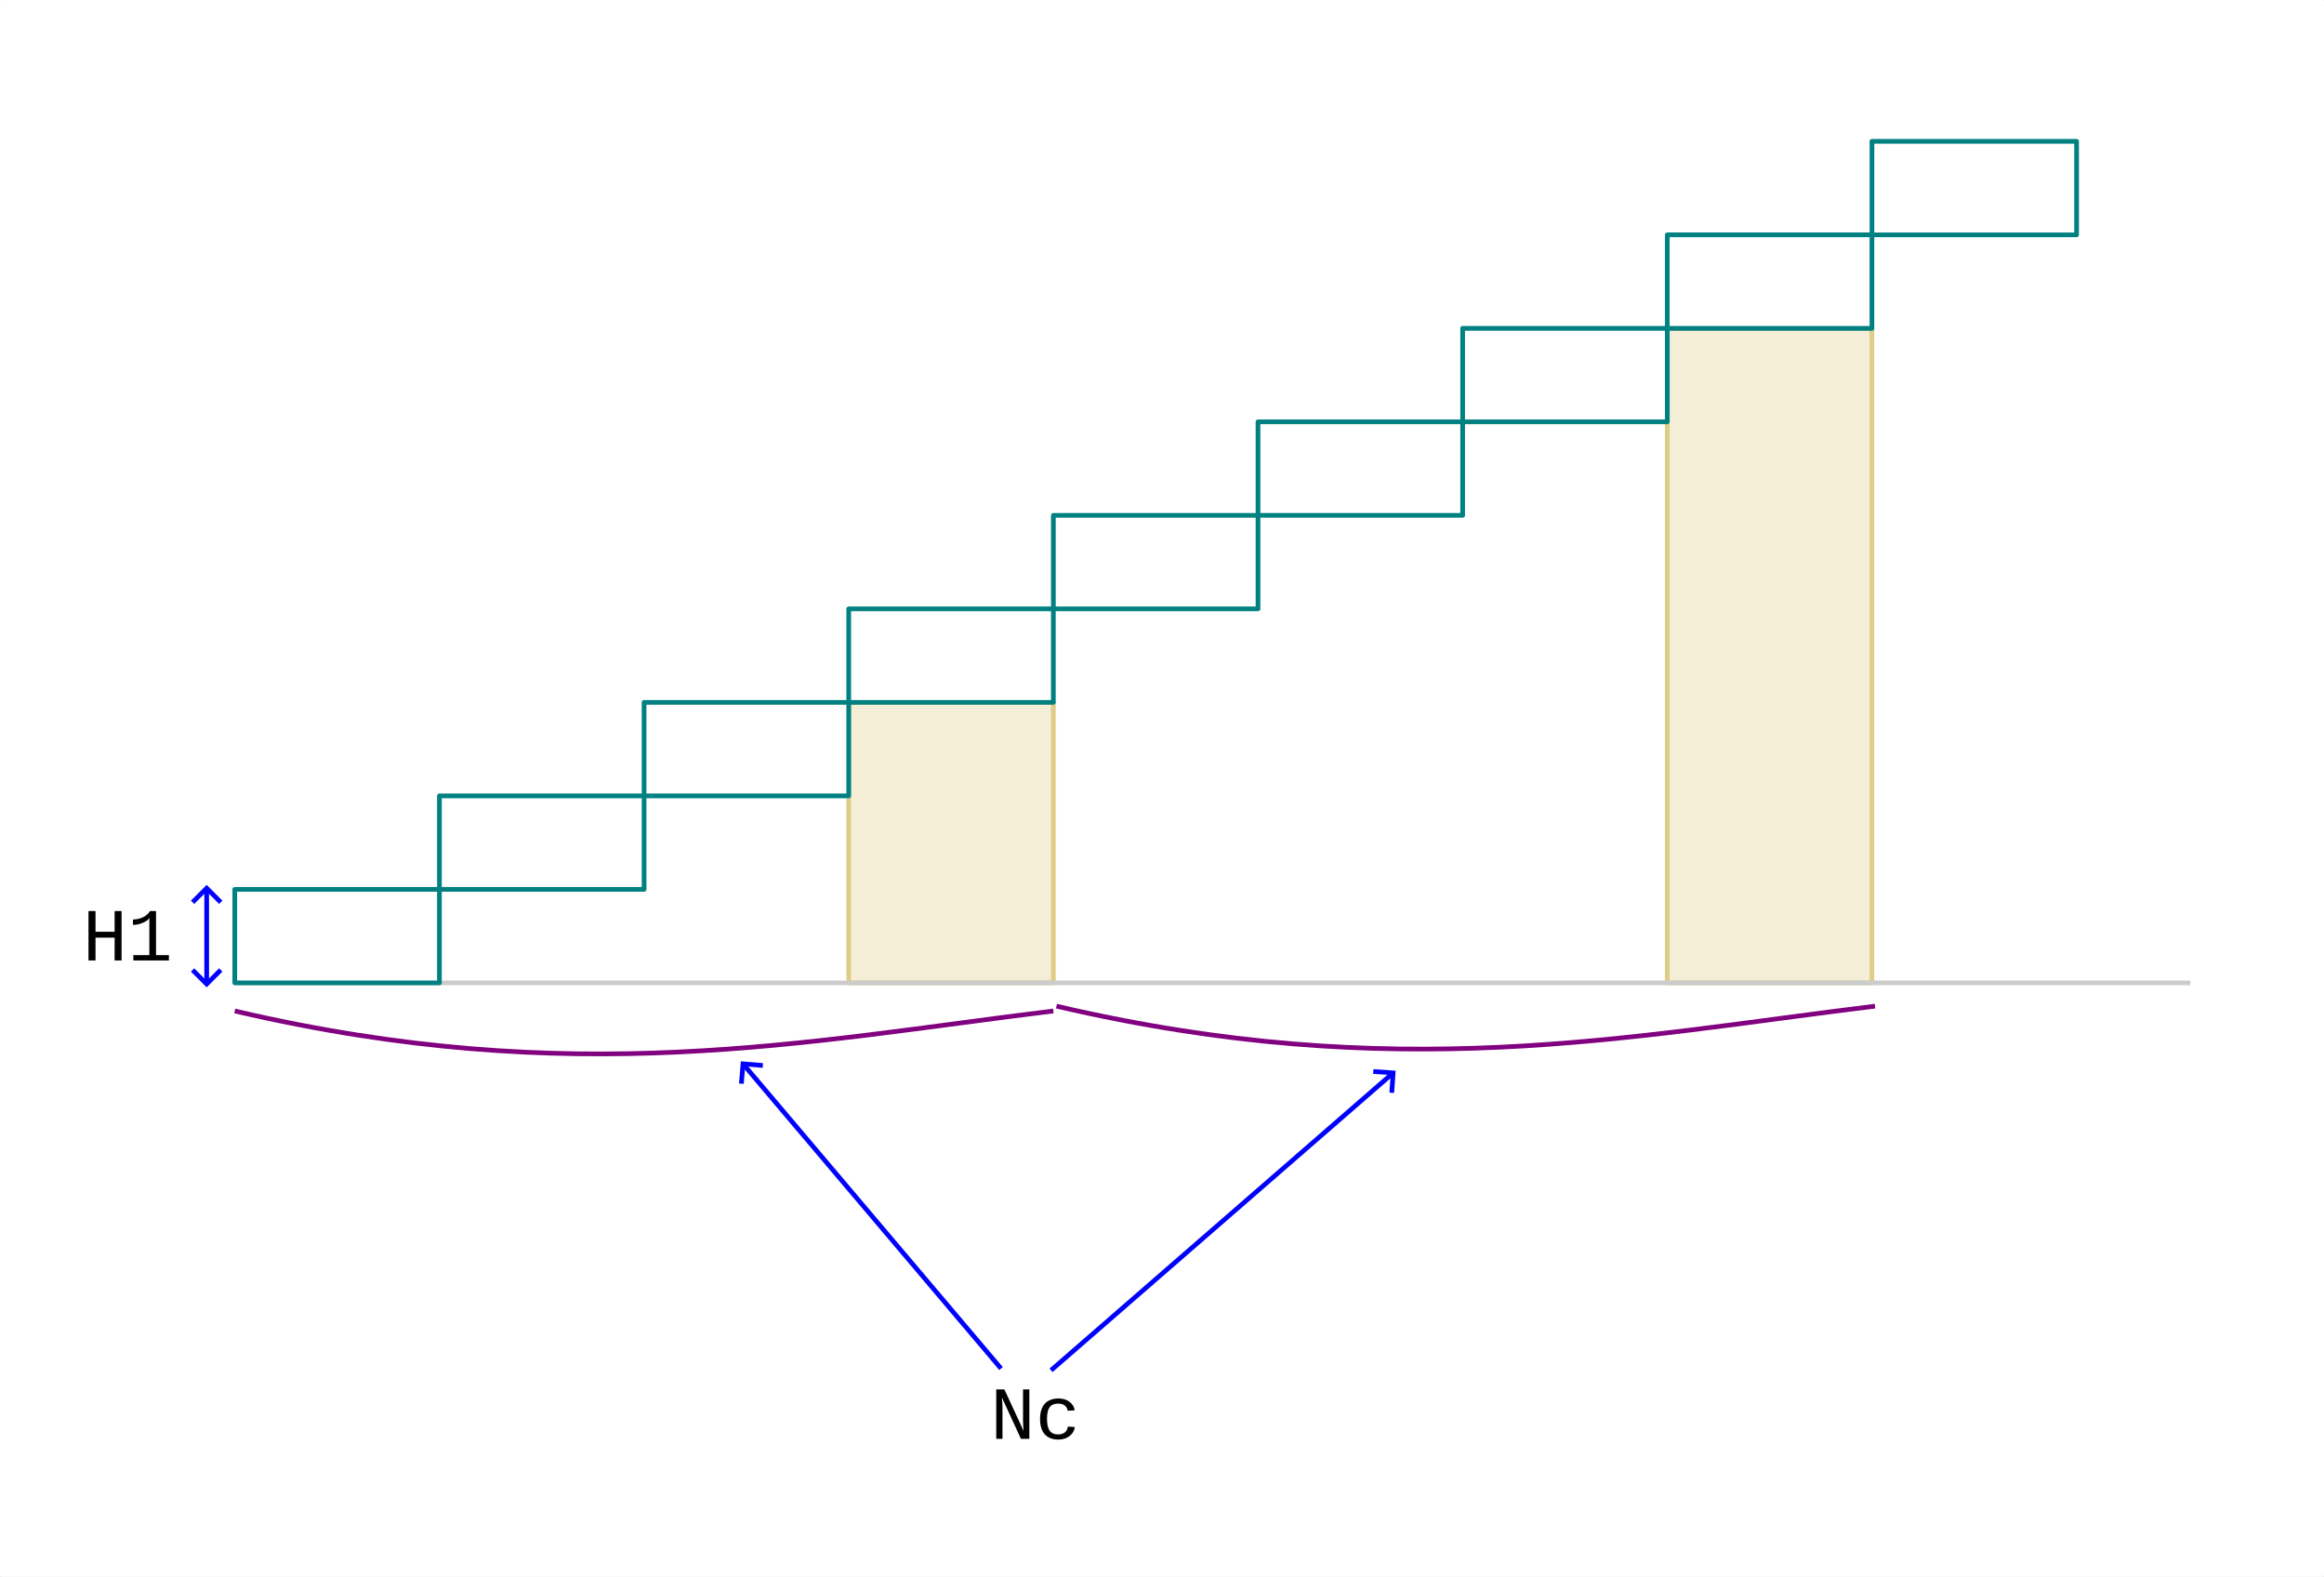
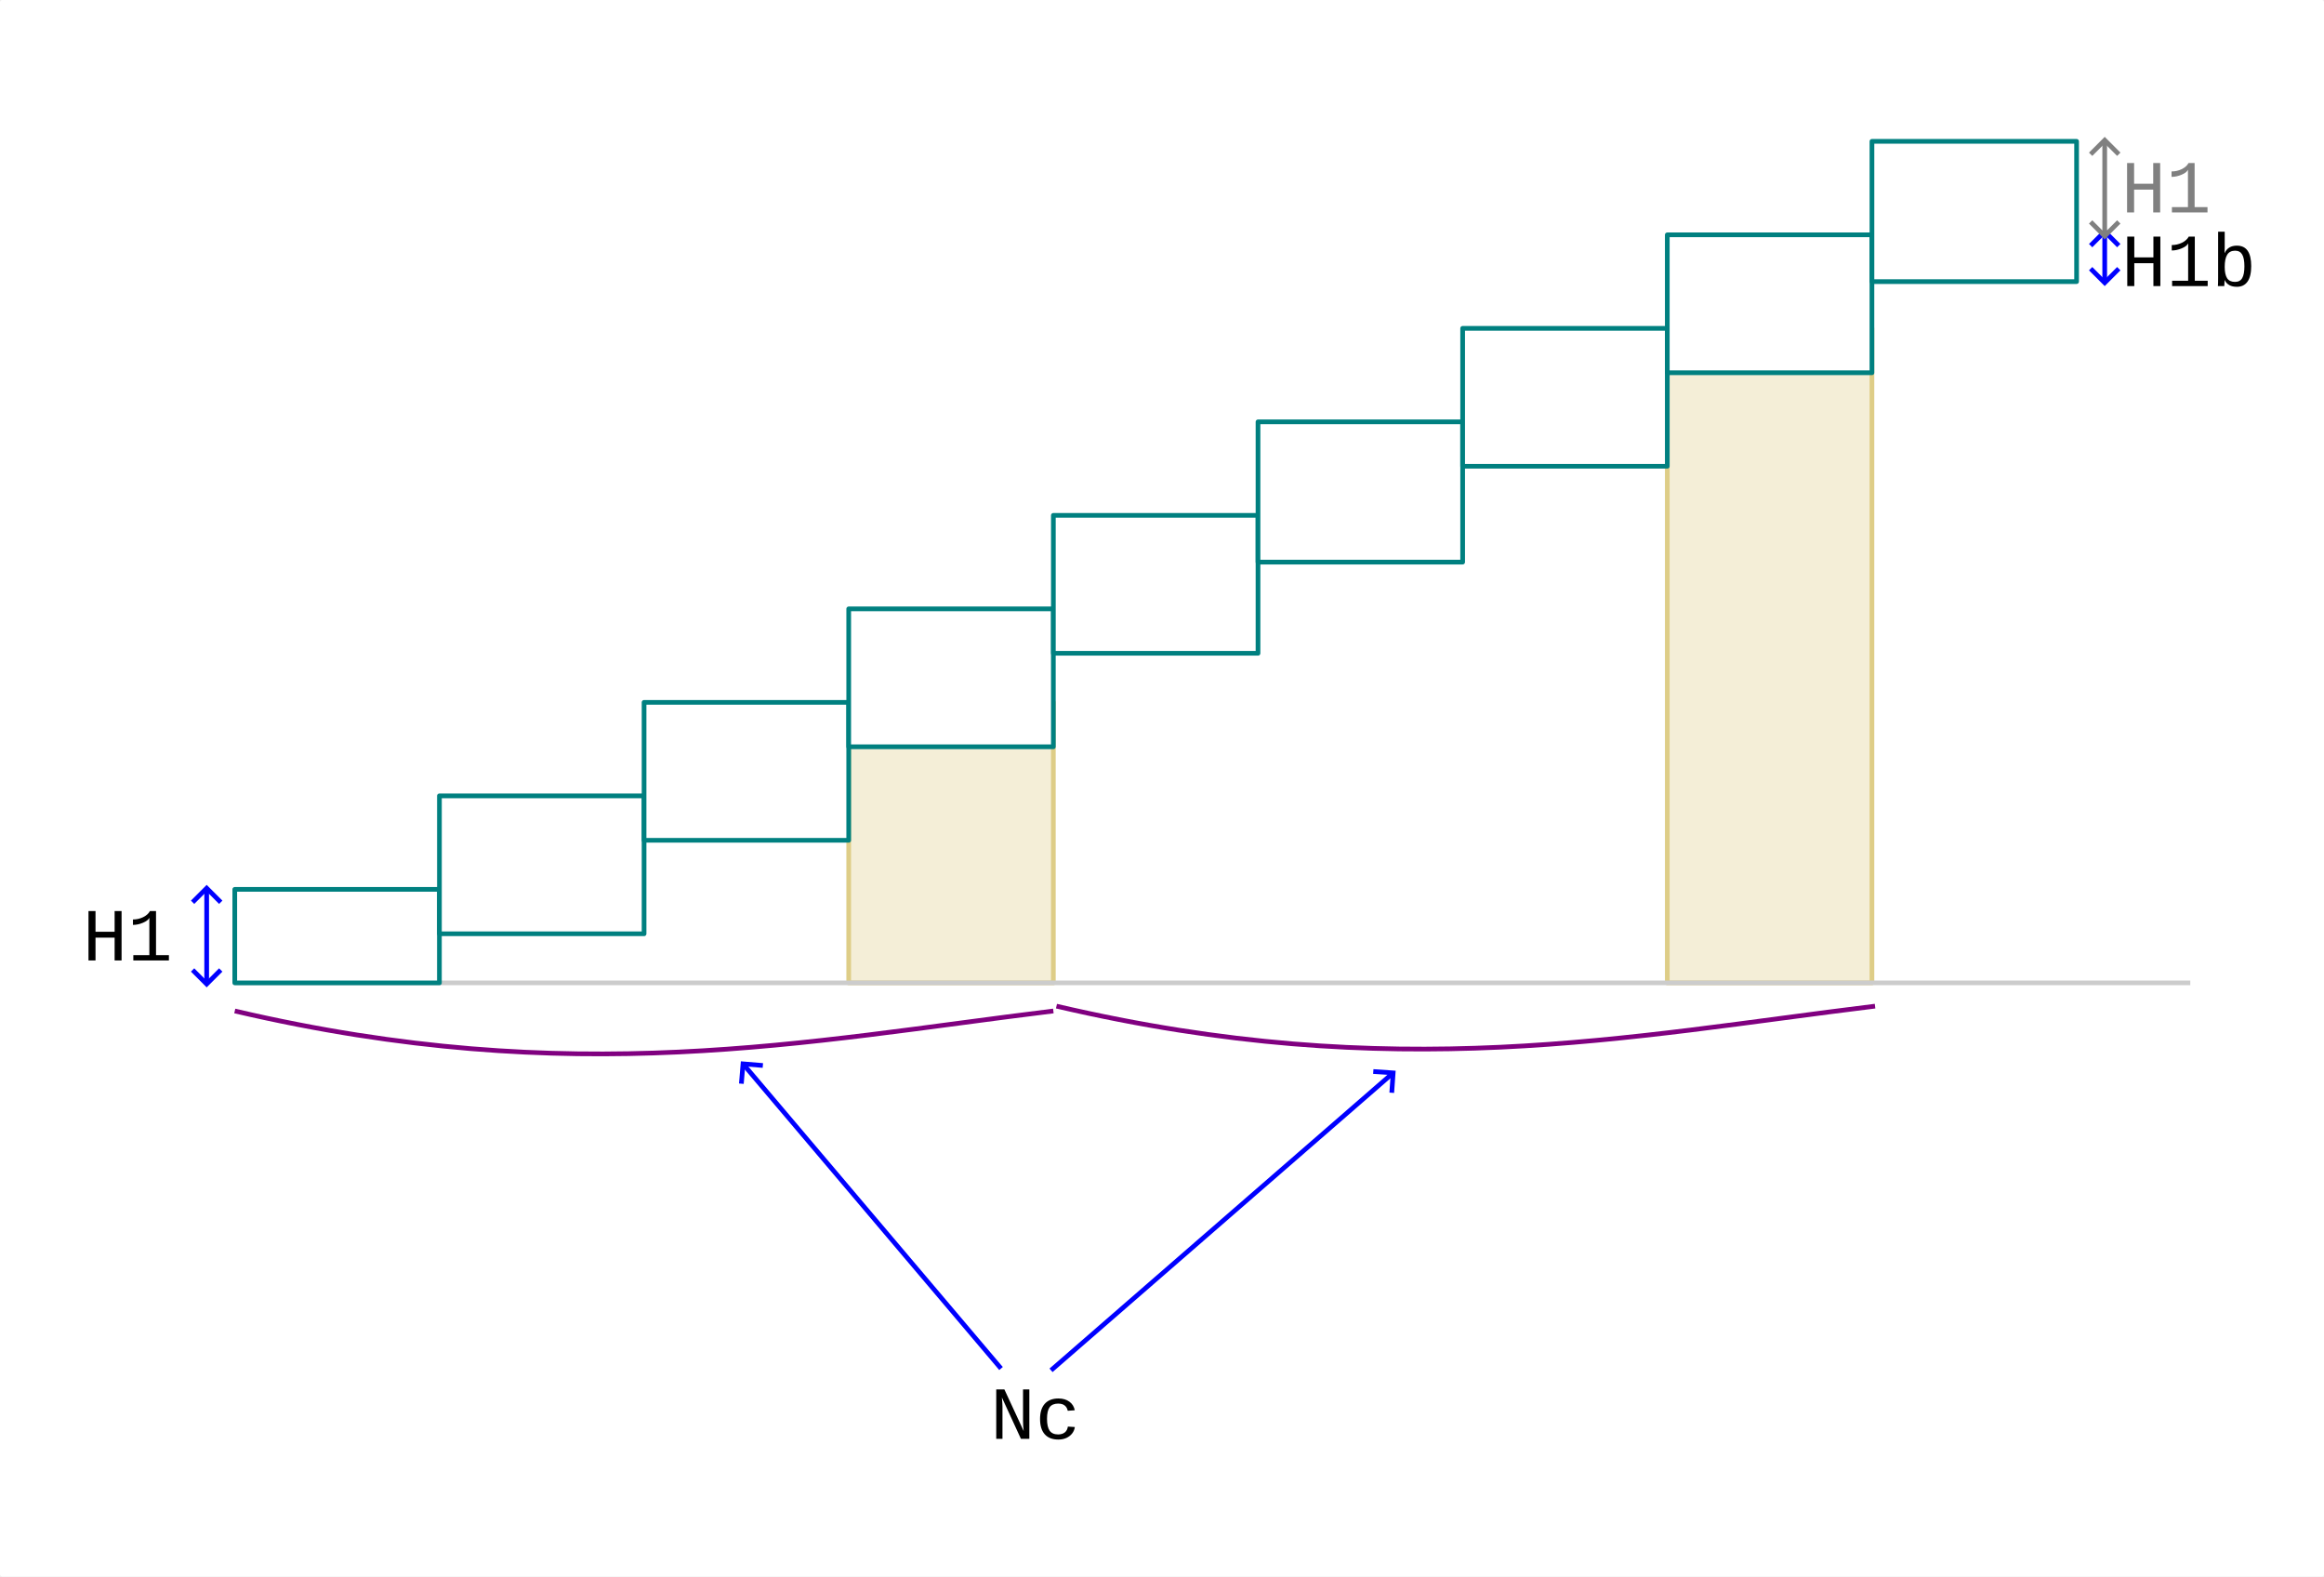
<svg xmlns="http://www.w3.org/2000/svg" width="496.01" height="336.399" viewBox="0 0 131.236 89.005" version="1.1" id="svg1">
  <defs id="defs1">
    <rect x="303.126" y="1486.652" width="84.265" height="31.647" id="rect31" />
    <rect x="194.458" y="1500" width="57.63" height="36.22" id="rect29" />
    <marker style="overflow:visible" id="ArrowWide" refX="0" refY="0" orient="auto-start-reverse" markerWidth="1" markerHeight="1" viewBox="0 0 1 1" preserveAspectRatio="xMidYMid">
      <path style="fill:none;stroke:context-stroke;stroke-width:1;stroke-linecap:butt" d="M 3,-3 0,0 3,3" transform="rotate(180,0.125,0)" id="path10" />
    </marker>
+     <marker style="overflow:visible" id="ArrowWide-75" refX="0" refY="0" orient="auto-start-reverse" markerWidth="1" markerHeight="1" viewBox="0 0 1 1" preserveAspectRatio="xMidYMid">
+       <path style="fill:none;stroke:context-stroke;stroke-width:1;stroke-linecap:butt" d="M 3,-3 0,0 3,3" transform="rotate(180,0.125,0)" id="path10-3" />
+     </marker>
+     <rect x="194.458" y="1500" width="57.63" height="36.22" id="rect29-6" />
+     <marker style="overflow:visible" id="ArrowWide-75-9" refX="0" refY="0" orient="auto-start-reverse" markerWidth="1" markerHeight="1" viewBox="0 0 1 1" preserveAspectRatio="xMidYMid">
+       <path style="fill:none;stroke:context-stroke;stroke-width:1;stroke-linecap:butt" d="M 3,-3 0,0 3,3" transform="rotate(180,0.125,0)" id="path10-3-3" />
+     </marker>
+     <rect x="194.458" y="1500" width="57.63" height="36.22" id="rect29-6-8" />
  </defs>
  <g id="layer1" transform="translate(-12.99338,-320.5906)">
    <rect style="fill:#ffffff;stroke:#ffffff;stroke-width:0.265;stroke-linejoin:round" id="rect33" width="130.971" height="88.741" x="13.126" y="320.723" />
+     <path style="fill:#f4eed7;stroke:#0000ff;stroke-width:0.265;stroke-linejoin:round;marker-start:url(#ArrowWide-75-9);marker-end:url(#ArrowWide-75-9)" d="m 131.846,333.728 v 2.76" id="path29-1-2" />
    <rect style="fill:#f4eed7;stroke:#decd87;stroke-width:0.265;stroke-linejoin:round" id="rect20-36-9" width="11.556" height="15.836" x="60.92" y="360.243" />
    <rect style="fill:#f4eed7;stroke:#decd87;stroke-width:0.265;stroke-linejoin:round" id="rect20-36-9-2" width="11.556" height="36.952" x="107.145" y="339.127" />
    <path style="fill:#ffffff;stroke:#cccccc;stroke-width:0.265;stroke-linejoin:round" d="M 26.251,376.079 H 136.678" id="path16" />
    <rect style="fill:#ffffff;stroke:#008080;stroke-width:0.265;stroke-linejoin:round" id="rect20" width="11.556" height="5.279" x="26.251" y="370.8" />
-     <rect style="fill:#ffffff;stroke:#008080;stroke-width:0.265;stroke-linejoin:round" id="rect20-3" width="11.556" height="5.279" x="37.808" y="365.521" />
-     <rect style="fill:#ffffff;stroke:#008080;stroke-width:0.265;stroke-linejoin:round" id="rect20-1" width="11.556" height="5.279" x="49.364" y="360.243" />
-     <rect style="fill:#ffffff;stroke:#008080;stroke-width:0.265;stroke-linejoin:round" id="rect20-36" width="11.556" height="5.279" x="60.92" y="354.964" />
-     <rect style="fill:#ffffff;stroke:#008080;stroke-width:0.265;stroke-linejoin:round" id="rect20-18" width="11.556" height="5.279" x="72.477" y="349.685" />
-     <rect style="fill:#ffffff;stroke:#008080;stroke-width:0.265;stroke-linejoin:round" id="rect20-3-7" width="11.556" height="5.279" x="84.033" y="344.406" />
-     <rect style="fill:#ffffff;stroke:#008080;stroke-width:0.265;stroke-linejoin:round" id="rect20-1-9" width="11.556" height="5.279" x="95.589" y="339.127" />
-     <rect style="fill:#ffffff;stroke:#008080;stroke-width:0.265;stroke-linejoin:round" id="rect20-36-2" width="11.556" height="5.279" x="107.145" y="333.848" />
-     <rect style="fill:#ffffff;stroke:#008080;stroke-width:0.265;stroke-linejoin:round" id="rect20-36-2-5" width="11.556" height="5.279" x="118.702" y="328.57" />
+     <rect style="fill:#ffffff;stroke:#008080;stroke-width:0.265;stroke-linejoin:round" id="rect20-3" width="11.556" height="7.786" x="37.808" y="365.521" />
+     <rect style="fill:#ffffff;stroke:#008080;stroke-width:0.265;stroke-linejoin:round" id="rect20-1" width="11.556" height="7.786" x="49.364" y="360.243" />
+     <rect style="fill:#ffffff;stroke:#008080;stroke-width:0.265;stroke-linejoin:round" id="rect20-36" width="11.556" height="7.786" x="60.92" y="354.964" />
+     <rect style="fill:#ffffff;stroke:#008080;stroke-width:0.265;stroke-linejoin:round" id="rect20-18" width="11.556" height="7.786" x="72.477" y="349.685" />
+     <rect style="fill:#ffffff;stroke:#008080;stroke-width:0.265;stroke-linejoin:round" id="rect20-3-7" width="11.556" height="7.918" x="84.033" y="344.406" />
+     <rect style="fill:#ffffff;stroke:#008080;stroke-width:0.265;stroke-linejoin:round" id="rect20-1-9" width="11.556" height="7.786" x="95.589" y="339.127" />
+     <rect style="fill:#ffffff;stroke:#008080;stroke-width:0.265;stroke-linejoin:round" id="rect20-36-2" width="11.556" height="7.786" x="107.145" y="333.848" />
+     <rect style="fill:#ffffff;stroke:#008080;stroke-width:0.265;stroke-linejoin:round" id="rect20-36-2-5" width="11.556" height="7.918" x="118.702" y="328.57" />
    <path style="fill:#f4eed7;stroke:#0000ff;stroke-width:0.265;stroke-linejoin:round;marker-start:url(#ArrowWide);marker-end:url(#ArrowWide)" d="m 24.664,370.8 v 5.279" id="path29" />
-     <text xml:space="preserve" transform="matrix(0.2645833,0,0,0.2645833,-33.79586,-25.82609)" id="text29" style="font-size:16px;line-height:normal;font-family:'Liberation Mono';-inkscape-font-specification:'Liberation Mono';text-decoration-color:#000000;white-space:pre;shape-inside:url(#rect29);fill:#000000;stroke-width:1;-inkscape-stroke:none;stop-color:#000000">
-       <tspan x="194.459" y="1514.236" id="tspan1">H1</tspan>
+     <text xml:space="preserve" transform="matrix(0.2645833,0,0,0.2645833,-33.79586,-25.82609)" id="text29" style="font-size:16px;line-height:normal;font-family:'Liberation Mono';-inkscape-font-specification:'Liberation Mono';text-decoration-color:#000000;white-space:pre;shape-inside:url(#rect29);display:inline;fill:#000000;stroke-width:1;-inkscape-stroke:none;stop-color:#000000">
+       <tspan x="194.459" y="1514.236" id="tspan3">H1</tspan>
    </text>
    <path style="fill:#f4eed7;stroke:#0000ff;stroke-width:0.265;stroke-linejoin:round;marker-start:url(#ArrowWide)" d="m 54.994,380.701 14.527,17.15" id="path30" />
    <path style="fill:#f4eed7;stroke:#0000ff;stroke-width:0.265;stroke-linejoin:round;marker-start:url(#ArrowWide)" d="m 91.614,381.205 -19.269,16.747" id="path31" />
-     <text xml:space="preserve" transform="matrix(0.2645833,0,0,0.2645833,-11.28652,4.709351)" id="text31" style="font-size:16px;line-height:normal;font-family:'Liberation Mono';-inkscape-font-specification:'Liberation Mono';text-decoration-color:#000000;white-space:pre;shape-inside:url(#rect31);fill:#000000;stroke-width:1;-inkscape-stroke:none;stop-color:#000000">
-       <tspan x="303.127" y="1500.889" id="tspan2">Nc</tspan>
+     <text xml:space="preserve" transform="matrix(0.2645833,0,0,0.2645833,-11.28652,4.709351)" id="text31" style="font-size:16px;line-height:normal;font-family:'Liberation Mono';-inkscape-font-specification:'Liberation Mono';text-decoration-color:#000000;white-space:pre;shape-inside:url(#rect31);display:inline;fill:#000000;stroke-width:1;-inkscape-stroke:none;stop-color:#000000">
+       <tspan x="303.127" y="1500.889" id="tspan4">Nc</tspan>
    </text>
    <path style="fill:none;stroke:#800080;stroke-width:0.265;stroke-linejoin:round" d="m 26.251,377.666 c 19.136,4.473 32.241,1.709 46.225,0" id="path32" />
    <path style="fill:none;stroke:#800080;stroke-width:0.265;stroke-linejoin:round" d="m 72.652,377.393 c 19.136,4.473 32.241,1.709 46.225,0" id="path32-4" />
+     <path style="fill:#f4eed7;stroke:#808080;stroke-width:0.265;stroke-linejoin:round;marker-start:url(#ArrowWide-75);marker-end:url(#ArrowWide-75)" d="m 131.846,328.57 v 5.279" id="path29-1" />
+     <text xml:space="preserve" transform="matrix(0.2645833,0,0,0.2645833,81.32332,-68.05653)" id="text29-2" style="font-size:16px;line-height:normal;font-family:'Liberation Mono';-inkscape-font-specification:'Liberation Mono';text-decoration-color:#000000;white-space:pre;shape-inside:url(#rect29-6);display:inline;fill:#808080;stroke-width:1;-inkscape-stroke:none;stop-color:#000000">
+       <tspan x="194.459" y="1514.236" id="tspan5">H1</tspan>
+     </text>
+     <text xml:space="preserve" transform="matrix(0.2645833,0,0,0.2645833,81.33404,-63.90073)" id="text29-2-2" style="font-size:16px;line-height:normal;font-family:'Liberation Mono';-inkscape-font-specification:'Liberation Mono';text-decoration-color:#000000;white-space:pre;shape-inside:url(#rect29-6-8);display:inline;fill:#000000;stroke-width:1;-inkscape-stroke:none;stop-color:#000000">
+       <tspan x="194.459" y="1514.236" id="tspan6">H1b</tspan>
+     </text>
  </g>
</svg>
